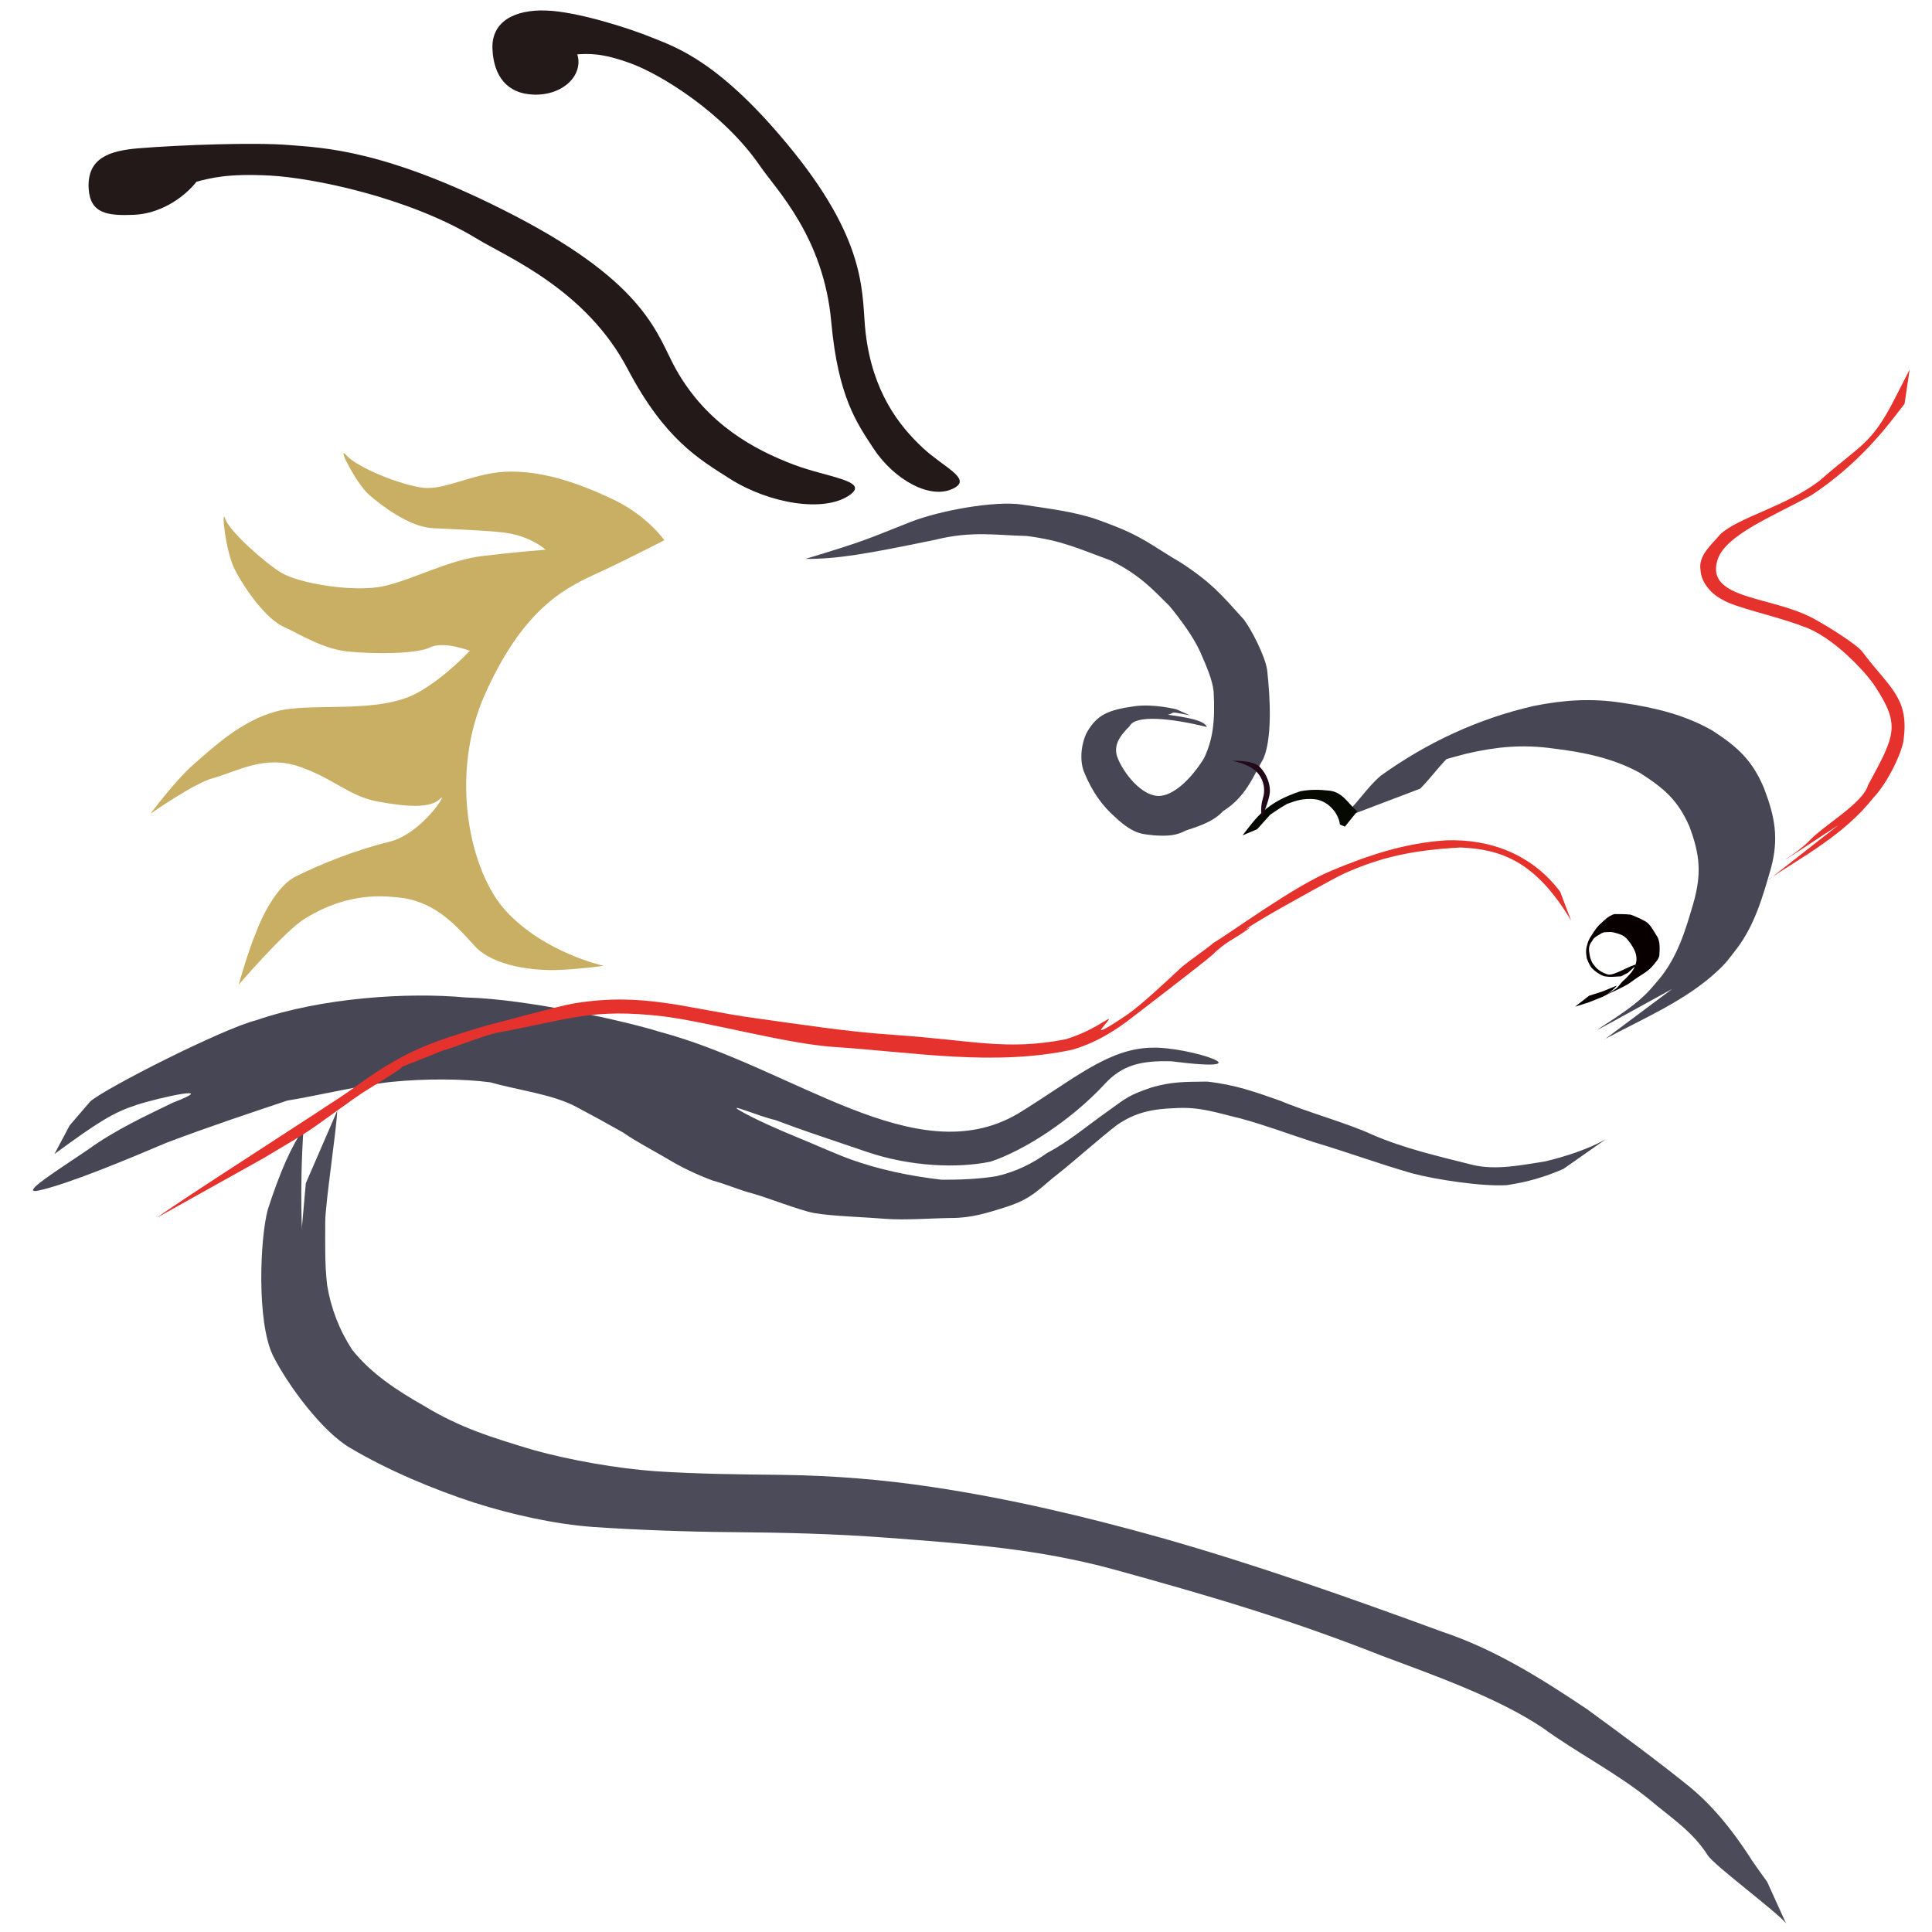
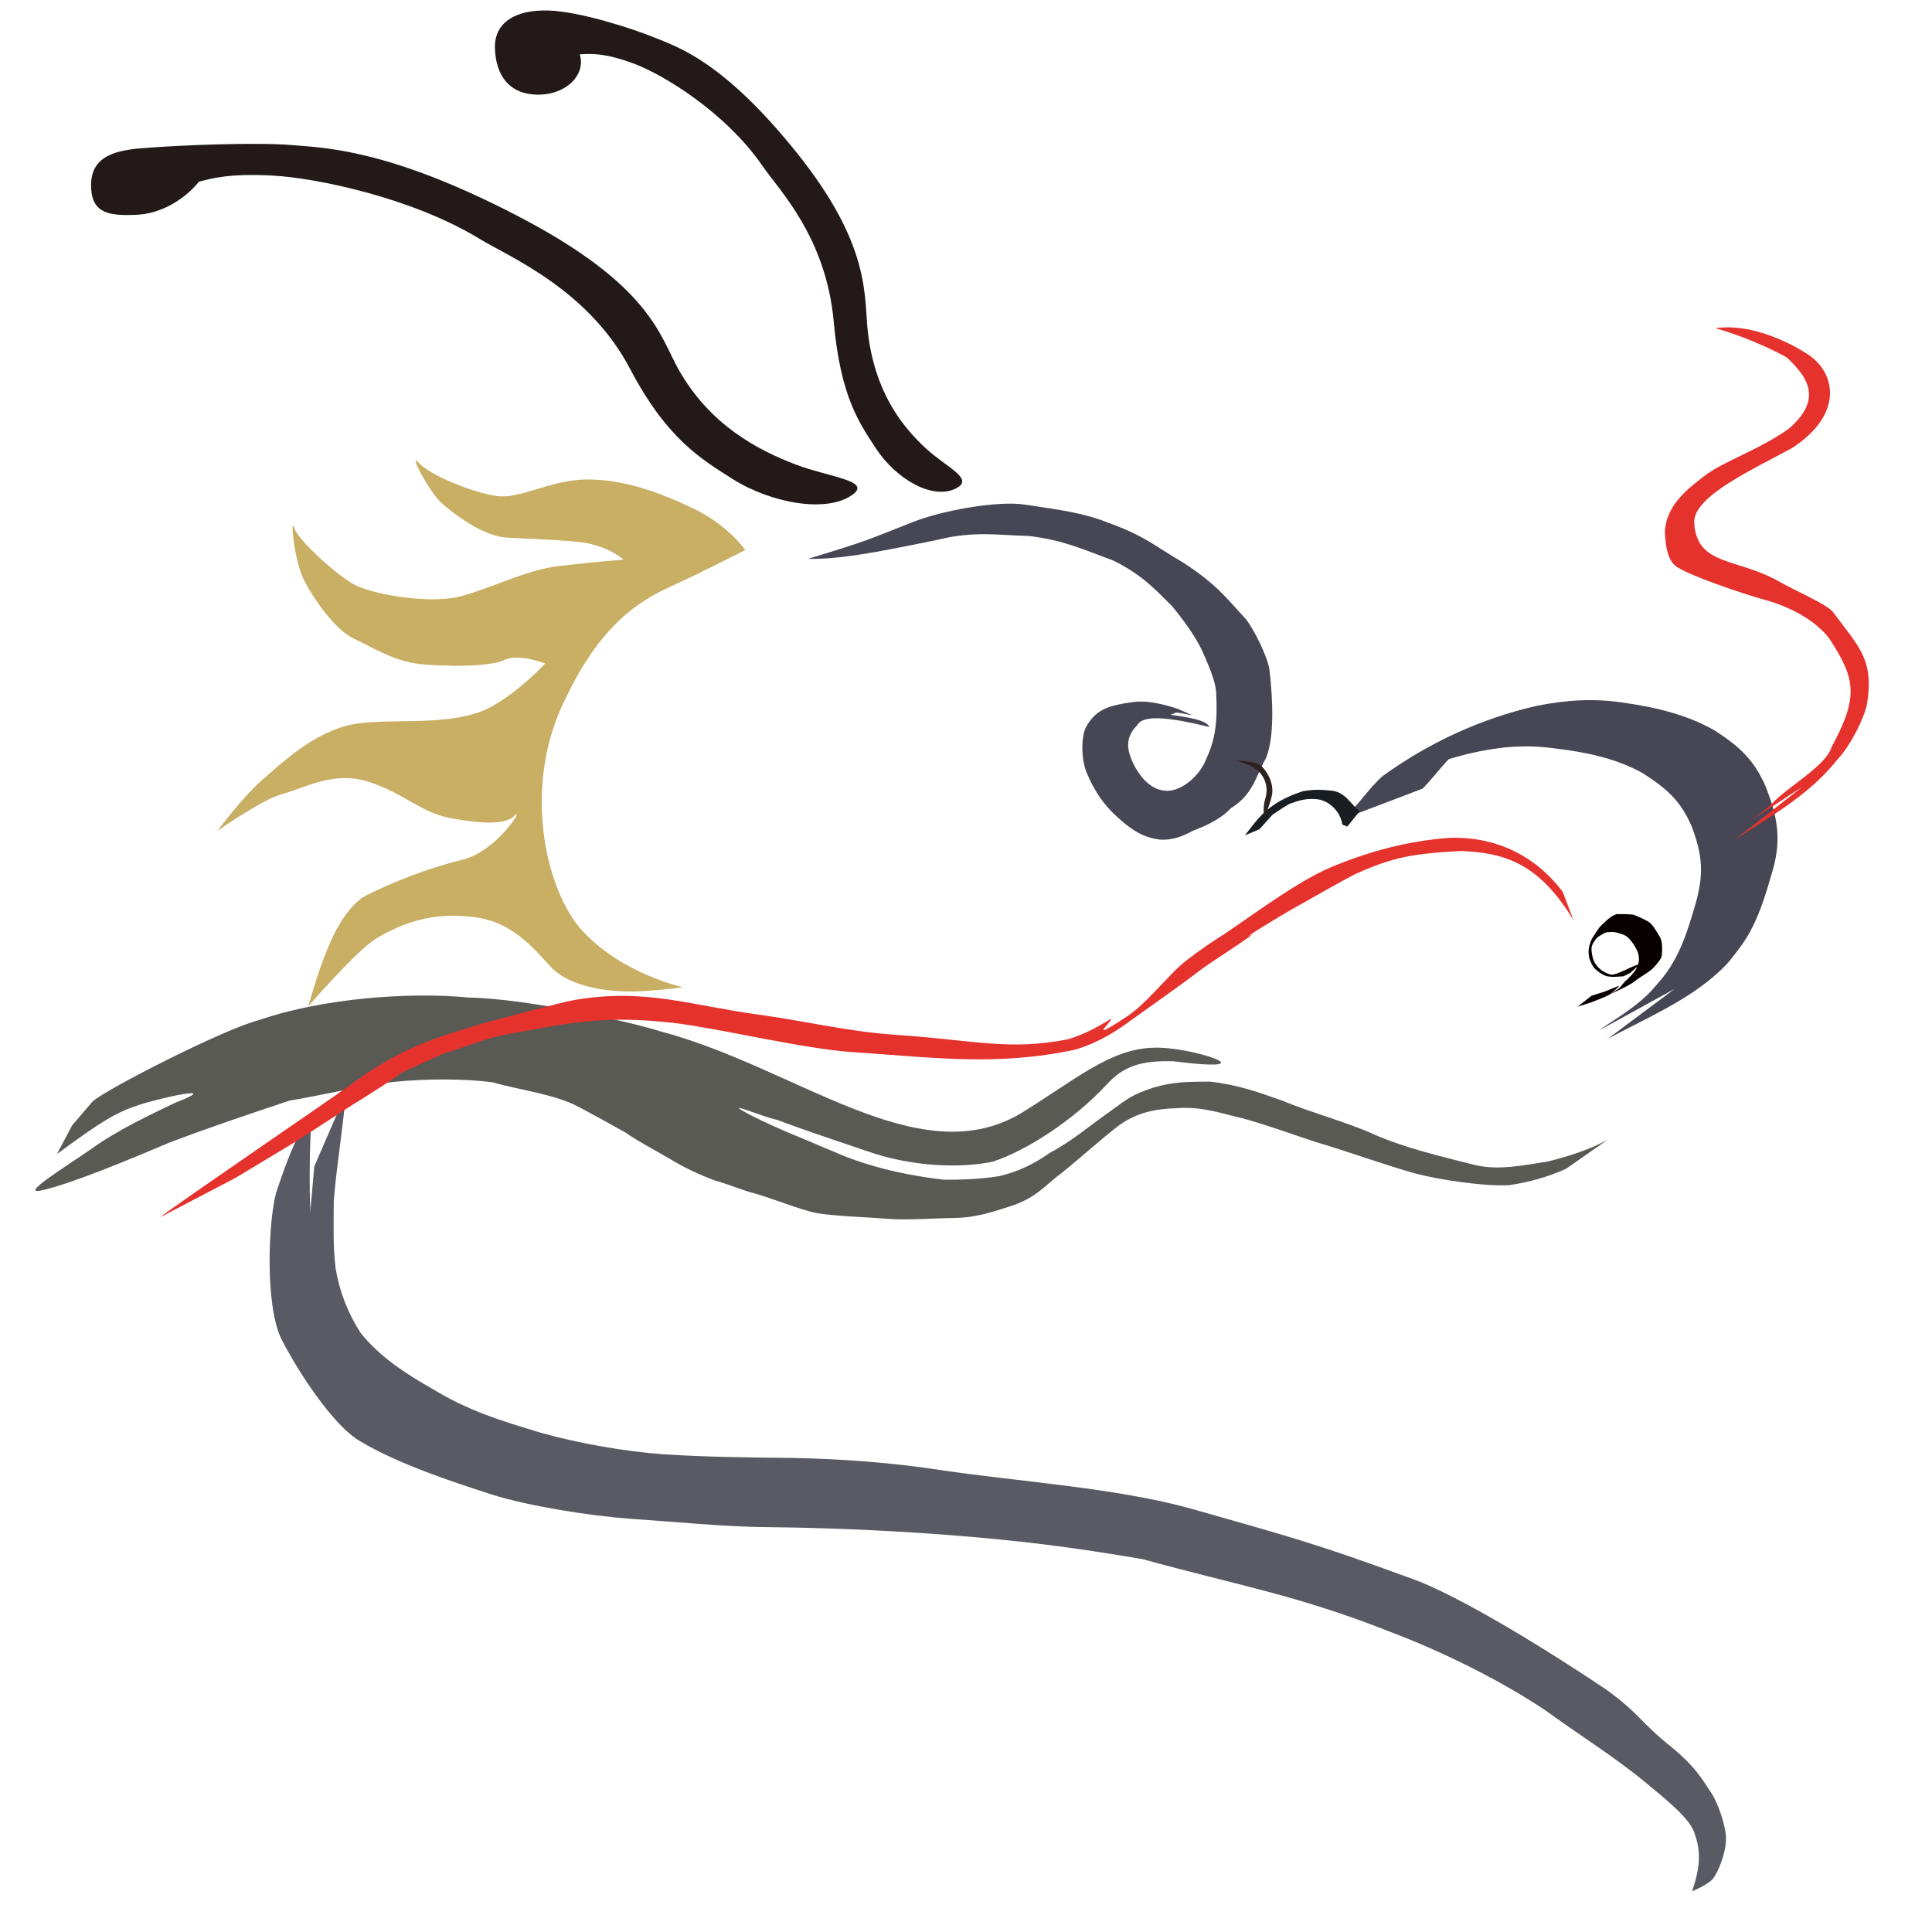
- <svg xmlns="http://www.w3.org/2000/svg" width="50" height="50" viewBox="0 0 13.229 13.229" version="1.1" id="svg8">
+ <svg xmlns="http://www.w3.org/2000/svg" id="svg8" version="1.1" viewBox="0 0 13.229 13.229" height="50" width="50">
  <defs id="defs2">
-     <pattern id="EMFhbasepattern" patternUnits="userSpaceOnUse" width="6" height="6" x="0" y="0" />
+     <pattern y="0" x="0" height="6" width="6" patternUnits="userSpaceOnUse" id="EMFhbasepattern" />
  </defs>
-   <g style="display:inline" id="layer1">
-     <path style="fill:#474655;fill-opacity:1;stroke-width:0.308;stroke-linecap:round;stroke-linejoin:round" id="path1558" d="m 10.985,7.117 c 0.262,-0.141 0.559,-0.265 0.777,-0.47 0.061,-0.057 0.078,-0.084 0.13,-0.151 0.124,-0.163 0.178,-0.357 0.233,-0.546 0.057,-0.209 0.029,-0.356 -0.047,-0.555 C 11.999,5.208 11.901,5.116 11.726,5.003 11.539,4.895 11.327,4.844 11.111,4.813 10.901,4.78 10.713,4.792 10.506,4.833 10.122,4.92 9.768,5.086 9.454,5.312 9.349,5.402 9.283,5.521 9.175,5.609 c 0,0 0.55,-0.209 0.55,-0.209 v 0 c 0.094,-0.095 0.165,-0.209 0.278,-0.288 0.182,-0.115 0.205,-0.127 -0.365,0.183 -0.028,0.015 0.058,-0.027 0.088,-0.038 0.103,-0.04 0.21,-0.069 0.317,-0.097 0.206,-0.047 0.38,-0.064 0.591,-0.035 0.209,0.025 0.415,0.067 0.598,0.169 0.165,0.106 0.257,0.186 0.335,0.363 0.074,0.196 0.085,0.326 0.028,0.528 -0.054,0.185 -0.109,0.371 -0.239,0.525 -0.061,0.07 -0.067,0.082 -0.136,0.142 -0.171,0.148 -0.644,0.399 0.231,-0.081 0,0 -0.465,0.347 -0.465,0.347 z" />
-     <path style="fill:#050900;fill-opacity:1;stroke-width:0.164;stroke-linecap:round;stroke-linejoin:round" id="path1560" d="m 9.294,5.555 c -0.061,-0.048 -0.097,-0.13 -0.19,-0.141 -0.074,-0.008 -0.129,-0.009 -0.2,0.004 -0.239,0.079 -0.302,0.182 -0.396,0.302 l 0.1,-0.042 0.089,-0.099 c 0,0 0.064,-0.045 0.115,-0.074 0.064,-0.024 0.112,-0.039 0.186,-0.033 0.09,0.008 0.166,0.089 0.177,0.174 l 0.034,0.014 z" />
-     <path style="fill:#e5322d;fill-opacity:1;stroke-width:0.25;stroke-linecap:round;stroke-linejoin:round" id="path1568" d="M 12.113,6.019 C 12.339,5.868 12.627,5.717 12.828,5.462 12.918,5.368 13.01,5.184 13.032,5.082 13.079,4.778 12.939,4.713 12.752,4.463 12.712,4.41 12.501,4.28 12.422,4.238 12.137,4.079 11.672,4.109 11.761,3.832 c 0.055,-0.169 0.375,-0.295 0.644,-0.442 0.354,-0.234 0.547,-0.512 0.636,-0.625 l 0.035,-0.235 -0.102,0.2 c -0.162,0.317 -0.232,0.313 -0.512,0.559 -0.228,0.178 -0.564,0.254 -0.685,0.372 -0.058,0.07 -0.15,0.143 -0.133,0.243 0.004,0.084 0.074,0.164 0.15,0.202 0.082,0.053 0.373,0.114 0.549,0.182 0.204,0.067 0.432,0.312 0.499,0.416 0.171,0.264 0.135,0.33 -0.051,0.672 -0.035,0.124 -0.295,0.269 -0.4,0.379 -0.025,0.026 -0.054,0.049 -0.083,0.072 -0.024,0.019 -0.104,0.071 -0.077,0.055 0.125,-0.077 0.234,-0.154 0.357,-0.232 l -0.475,0.372 z" />
-     <path d="m 11.211,6.603 c -0.044,0.003 -0.156,0.078 -0.199,0.07 -0.031,-0.008 -0.07,-0.028 -0.093,-0.059 -0.02,-0.023 -0.029,-0.046 -0.034,-0.074 -0.005,-0.033 -0.012,-0.062 0.017,-0.097 0.011,-0.023 0.031,-0.033 0.053,-0.046 0.028,-0.018 0.035,-0.013 0.058,-0.015 0.024,-0.002 0.038,0.003 0.063,0.01 0.024,0.007 0.044,0.016 0.059,0.032 0.019,0.019 0.04,0.048 0.056,0.081 0.014,0.03 0.023,0.069 0.003,0.113 -0.011,0.025 -0.021,0.042 -0.067,0.087 -0.032,0.025 -0.041,0.05 -0.063,0.066 -0.128,0.08 -0.013,0.011 0.006,-0.022 -0.128,0.052 -0.065,0.03 -0.189,0.069 l -0.096,0.075 v 0 c 0.126,-0.04 0.062,-0.017 0.192,-0.069 0.068,-0.037 0.149,-0.066 0.199,-0.105 0.052,-0.04 0.099,-0.06 0.133,-0.097 0.034,-0.037 0.052,-0.063 0.053,-0.081 0.002,-0.032 0.008,-0.094 -0.016,-0.13 -0.025,-0.039 -0.046,-0.084 -0.081,-0.103 -0.019,-0.011 -0.065,-0.033 -0.099,-0.045 -0.046,-0.005 -0.064,-0.003 -0.112,-0.004 -0.042,0.013 -0.065,0.039 -0.099,0.07 -0.029,0.027 -0.047,0.061 -0.069,0.094 -0.004,0.01 -0.01,0.019 -0.013,0.029 -0.015,0.045 -0.015,0.064 -0.008,0.109 0.003,0.007 0.013,0.036 0.026,0.056 0.013,0.021 0.058,0.057 0.093,0.067 0.043,0.009 0.072,0.003 0.116,0.001 l 0.047,-0.024 z" id="path1624" style="fill:#080000;fill-opacity:1;stroke-width:0.296;stroke-linecap:round;stroke-linejoin:round" />
+   <g id="layer1" style="display:inline">
+     <path d="m 11.001,7.117 c 0.262,-0.141 0.559,-0.265 0.777,-0.47 0.061,-0.057 0.078,-0.084 0.13,-0.151 0.124,-0.163 0.178,-0.357 0.233,-0.546 0.057,-0.209 0.029,-0.356 -0.047,-0.555 C 12.015,5.208 11.917,5.116 11.743,5.003 11.555,4.895 11.343,4.844 11.127,4.813 10.917,4.78 10.73,4.792 10.523,4.833 10.139,4.92 9.784,5.086 9.47,5.312 9.366,5.402 9.299,5.521 9.191,5.609 c 0,0 0.55,-0.209 0.55,-0.209 v 0 c 0.094,-0.095 0.165,-0.209 0.278,-0.288 0.182,-0.115 0.205,-0.127 -0.365,0.183 -0.028,0.015 0.058,-0.027 0.088,-0.038 0.103,-0.04 0.21,-0.069 0.317,-0.097 0.206,-0.047 0.38,-0.064 0.591,-0.035 0.209,0.025 0.415,0.067 0.598,0.169 0.165,0.106 0.257,0.186 0.335,0.363 0.074,0.196 0.085,0.326 0.028,0.528 -0.054,0.185 -0.109,0.371 -0.239,0.525 -0.061,0.07 -0.067,0.082 -0.136,0.142 -0.171,0.148 -0.644,0.399 0.231,-0.081 0,0 -0.465,0.347 -0.465,0.347 z" id="path1558" style="fill:#474655;fill-opacity:1;stroke-width:0.308;stroke-linecap:round;stroke-linejoin:round" />
+     <path d="m 9.31,5.555 c -0.061,-0.048 -0.097,-0.13 -0.19,-0.141 -0.074,-0.008 -0.129,-0.009 -0.2,0.004 -0.239,0.079 -0.302,0.182 -0.396,0.302 l 0.1,-0.042 0.089,-0.099 c 0,0 0.064,-0.045 0.115,-0.074 0.064,-0.024 0.112,-0.039 0.186,-0.033 0.09,0.008 0.166,0.089 0.177,0.174 l 0.034,0.014 z" id="path1560" style="fill:#191e23;fill-opacity:1;stroke-width:0.164;stroke-linecap:round;stroke-linejoin:round" />
+     <path d="M 11.865,5.759 C 12.091,5.607 12.379,5.457 12.58,5.202 12.67,5.108 12.762,4.924 12.784,4.822 12.831,4.518 12.738,4.441 12.551,4.191 12.511,4.138 12.289,4.044 12.175,3.978 11.89,3.819 11.615,3.874 11.601,3.578 c -0.008,-0.18 0.405,-0.365 0.673,-0.512 0.354,-0.234 0.293,-0.513 0.109,-0.637 0,0 -0.327,-0.226 -0.637,-0.182 0.276,0.079 0.488,0.2 0.488,0.2 0.131,0.124 0.259,0.278 0.014,0.489 -0.21,0.149 -0.447,0.221 -0.58,0.325 -0.094,0.074 -0.261,0.19 -0.268,0.383 0.004,0.084 0.016,0.205 0.091,0.243 0.082,0.053 0.405,0.168 0.602,0.223 0.207,0.057 0.374,0.172 0.441,0.275 0.171,0.264 0.193,0.389 0.007,0.731 -0.035,0.124 -0.295,0.269 -0.4,0.379 -0.025,0.026 -0.054,0.049 -0.083,0.072 -0.024,0.019 -0.104,0.071 -0.077,0.055 0.125,-0.077 0.234,-0.154 0.357,-0.232 l -0.475,0.372 z" id="path1568" style="fill:#e5322d;fill-opacity:1;stroke-width:0.25;stroke-linecap:round;stroke-linejoin:round" />
+     <path style="fill:#080000;fill-opacity:1;stroke-width:0.296;stroke-linecap:round;stroke-linejoin:round" id="path1624" d="m 11.228,6.603 c -0.044,0.003 -0.156,0.078 -0.199,0.07 -0.031,-0.008 -0.07,-0.028 -0.093,-0.059 -0.02,-0.023 -0.029,-0.046 -0.034,-0.074 -0.005,-0.033 -0.012,-0.062 0.017,-0.097 0.011,-0.023 0.031,-0.033 0.053,-0.046 0.028,-0.018 0.035,-0.013 0.058,-0.015 0.024,-0.002 0.038,0.003 0.063,0.01 0.024,0.007 0.044,0.016 0.059,0.032 0.019,0.019 0.04,0.048 0.056,0.081 0.014,0.03 0.023,0.069 0.003,0.113 -0.011,0.025 -0.021,0.042 -0.067,0.087 -0.032,0.025 -0.041,0.05 -0.063,0.066 -0.128,0.08 -0.013,0.011 0.006,-0.022 -0.128,0.052 -0.065,0.03 -0.189,0.069 l -0.096,0.075 v 0 c 0.126,-0.04 0.062,-0.017 0.192,-0.069 0.068,-0.037 0.149,-0.066 0.199,-0.105 0.052,-0.04 0.099,-0.06 0.133,-0.097 0.034,-0.037 0.052,-0.063 0.053,-0.081 0.002,-0.032 0.008,-0.094 -0.016,-0.13 -0.025,-0.039 -0.046,-0.084 -0.081,-0.103 -0.019,-0.011 -0.065,-0.033 -0.099,-0.045 -0.046,-0.005 -0.064,-0.003 -0.112,-0.004 -0.042,0.013 -0.065,0.039 -0.099,0.07 -0.029,0.027 -0.047,0.061 -0.069,0.094 -0.004,0.01 -0.01,0.019 -0.013,0.029 -0.015,0.045 -0.015,0.064 -0.008,0.109 0.003,0.007 0.013,0.036 0.026,0.056 0.013,0.021 0.058,0.057 0.093,0.067 0.043,0.009 0.072,0.003 0.116,0.001 l 0.047,-0.024 z" />
  </g>
-   <g style="display:inline" id="layer3">
-     <path style="fill:#474655;fill-opacity:1;stroke-width:0.314;stroke-linecap:round;stroke-linejoin:round" id="path1626" d="M 0.373,7.902 C 0.679,7.677 0.779,7.617 0.934,7.566 1.089,7.515 1.518,7.422 1.182,7.551 1.009,7.636 0.796,7.732 0.605,7.87 0.414,8.001 0.115,8.185 0.269,8.151 0.472,8.106 0.888,7.932 1.142,7.824 1.441,7.711 1.714,7.621 1.967,7.536 2.162,7.505 2.48,7.429 2.681,7.408 2.908,7.385 3.172,7.386 3.357,7.411 c 0.185,0.053 0.426,0.081 0.589,0.168 0.108,0.057 0.215,0.116 0.321,0.176 0.095,0.066 0.2,0.119 0.3,0.178 0.098,0.06 0.204,0.11 0.314,0.151 0.094,0.025 0.181,0.065 0.275,0.089 0.095,0.026 0.32,0.115 0.418,0.133 0.112,0.021 0.364,0.029 0.494,0.04 0.122,0.01 0.327,-0.005 0.445,-0.006 C 6.654,8.34 6.761,8.305 6.891,8.264 7.078,8.204 7.121,8.132 7.253,8.031 7.35,7.955 7.53,7.794 7.646,7.705 7.774,7.615 7.896,7.593 8.043,7.588 c 0.172,-0.012 0.288,0.032 0.454,0.071 0.175,0.048 0.318,0.103 0.497,0.161 0.245,0.073 0.438,0.146 0.675,0.214 0.16,0.043 0.482,0.092 0.649,0.081 0.14,-0.021 0.259,-0.055 0.387,-0.111 l 0.29,-0.203 v 0 c -0.119,0.068 -0.282,0.12 -0.417,0.152 -0.162,0.025 -0.334,0.061 -0.492,0.024 C 9.849,7.917 9.613,7.864 9.391,7.767 9.227,7.691 8.936,7.61 8.771,7.539 8.598,7.478 8.462,7.428 8.266,7.406 8.116,7.408 8.025,7.405 7.882,7.447 7.729,7.5 7.717,7.514 7.584,7.61 7.446,7.707 7.316,7.819 7.171,7.894 7.071,7.966 6.954,8.025 6.821,8.054 6.708,8.073 6.564,8.079 6.448,8.078 6.222,8.052 6.015,8.007 5.82,7.937 5.729,7.904 5.549,7.824 5.453,7.785 5.347,7.742 5.164,7.662 5.067,7.605 4.967,7.545 5.202,7.646 5.308,7.669 5.518,7.748 5.615,7.778 5.929,7.885 6.236,7.991 6.564,8 6.783,7.954 7.008,7.88 7.333,7.673 7.565,7.422 7.683,7.294 7.81,7.261 8.02,7.267 8.7,7.353 8.138,7.164 7.885,7.174 7.584,7.179 7.341,7.399 6.968,7.627 6.266,8.035 5.438,7.31 4.513,7.064 4.301,6.997 3.614,6.84 3.189,6.83 2.798,6.793 2.206,6.83 1.754,6.986 1.528,7.042 0.721,7.451 0.618,7.542 L 0.477,7.706 Z" />
+   <g id="layer3" style="display:inline">
+     <path d="M 0.39,7.902 C 0.696,7.677 0.795,7.617 0.951,7.566 1.106,7.515 1.534,7.422 1.199,7.551 1.025,7.636 0.813,7.732 0.621,7.87 0.431,8.001 0.131,8.185 0.285,8.151 0.489,8.106 0.905,7.932 1.159,7.824 1.457,7.711 1.73,7.621 1.983,7.536 2.179,7.505 2.497,7.429 2.697,7.408 2.925,7.385 3.189,7.386 3.373,7.411 c 0.185,0.053 0.426,0.081 0.589,0.168 0.108,0.057 0.215,0.116 0.321,0.176 0.095,0.066 0.2,0.119 0.3,0.178 0.098,0.06 0.204,0.11 0.314,0.151 0.094,0.025 0.181,0.065 0.275,0.089 0.095,0.026 0.32,0.115 0.418,0.133 0.112,0.021 0.364,0.029 0.494,0.04 0.122,0.01 0.327,-0.005 0.445,-0.006 0.141,-0.001 0.249,-0.035 0.378,-0.077 C 7.094,8.204 7.137,8.132 7.27,8.031 7.367,7.955 7.546,7.794 7.663,7.705 7.79,7.615 7.912,7.593 8.06,7.588 c 0.172,-0.012 0.288,0.032 0.454,0.071 0.175,0.048 0.318,0.103 0.497,0.161 0.245,0.073 0.438,0.146 0.675,0.214 0.16,0.043 0.482,0.092 0.649,0.081 0.14,-0.021 0.259,-0.055 0.387,-0.111 L 11.011,7.802 v 0 c -0.119,0.068 -0.282,0.12 -0.417,0.152 -0.162,0.025 -0.334,0.061 -0.492,0.024 C 9.865,7.917 9.629,7.864 9.407,7.767 9.244,7.691 8.953,7.61 8.787,7.539 8.615,7.478 8.479,7.428 8.283,7.406 8.133,7.408 8.042,7.405 7.898,7.447 7.745,7.5 7.734,7.514 7.601,7.61 7.463,7.707 7.333,7.819 7.188,7.894 7.087,7.966 6.97,8.025 6.838,8.054 6.724,8.073 6.58,8.079 6.464,8.078 6.239,8.052 6.031,8.007 5.836,7.937 5.746,7.904 5.566,7.824 5.469,7.785 5.364,7.742 5.181,7.662 5.084,7.605 4.984,7.545 5.219,7.646 5.324,7.669 5.535,7.748 5.631,7.778 5.945,7.885 6.252,7.991 6.581,8 6.799,7.954 7.025,7.88 7.35,7.673 7.582,7.422 7.699,7.294 7.826,7.261 8.036,7.267 8.717,7.353 8.155,7.164 7.902,7.174 7.601,7.179 7.357,7.399 6.984,7.627 6.283,8.035 5.454,7.31 4.529,7.064 4.317,6.997 3.631,6.84 3.206,6.83 2.815,6.793 2.223,6.83 1.77,6.986 1.544,7.042 0.738,7.451 0.634,7.542 L 0.494,7.706 Z" id="path1626" style="fill:#5a5a55;fill-opacity:1;stroke-width:0.314;stroke-linecap:round;stroke-linejoin:round" />
  </g>
-   <g style="display:inline" id="layer2">
-     <path style="fill:#474655;fill-opacity:1;stroke-width:0.259;stroke-linecap:round;stroke-linejoin:round" id="path1562" d="m 6.404,3.696 c 0.252,-0.063 0.424,-0.03 0.626,-0.026 0.24,0.031 0.342,0.082 0.576,0.168 0.202,0.101 0.289,0.2 0.403,0.313 0.075,0.091 0.161,0.208 0.208,0.31 0.046,0.105 0.085,0.195 0.093,0.273 0.012,0.21 -0.007,0.332 -0.065,0.457 C 8.146,5.35 8.026,5.45 7.935,5.45 7.816,5.451 7.695,5.294 7.654,5.193 c -0.033,-0.082 0.005,-0.146 0.081,-0.221 0.04,-0.08 0.286,-0.054 0.529,0.006 -0.017,-0.047 -0.146,-0.067 -0.267,-0.084 0.057,-0.014 -0.003,-0.026 0.151,0.004 l -0.093,-0.041 c 0,0 -0.156,-0.04 -0.289,-0.021 -0.174,0.025 -0.252,0.056 -0.321,0.174 -0.036,0.065 -0.059,0.187 -0.021,0.279 0.054,0.131 0.123,0.229 0.214,0.308 0.134,0.126 0.198,0.113 0.264,0.123 0.091,0.006 0.154,0.002 0.217,-0.033 C 8.182,5.665 8.302,5.634 8.375,5.554 8.528,5.458 8.578,5.324 8.653,5.19 8.71,5.05 8.699,4.789 8.677,4.592 8.667,4.502 8.571,4.313 8.517,4.242 8.366,4.075 8.298,3.991 8.085,3.852 7.879,3.732 7.828,3.672 7.56,3.575 7.407,3.514 7.251,3.492 6.999,3.455 6.811,3.427 6.433,3.496 6.235,3.574 5.925,3.696 5.935,3.7 5.515,3.827 5.73,3.828 5.925,3.795 6.404,3.696 Z" />
-     <path id="path1668" d="m 8.438,5.21 c 0,0 0.141,-0.008 0.189,0.042 0.049,0.051 0.072,0.121 0.068,0.173 -0.003,0.052 -0.054,0.174 -0.054,0.174 0,0 -0.016,-0.062 0.007,-0.135 0.02,-0.064 0.002,-0.142 -0.057,-0.191 C 8.533,5.225 8.438,5.21 8.438,5.21 Z" style="fill:#220819;fill-opacity:1;stroke:none;stroke-width:0.295px;stroke-linecap:butt;stroke-linejoin:miter;stroke-opacity:1" />
-     <path d="M 2.068,8.396 C 2.072,8.523 2.049,8.155 2.078,7.733 1.998,7.841 1.917,8.025 1.834,8.281 c -0.054,0.199 -0.077,0.766 0.034,0.999 0.105,0.21 0.343,0.527 0.531,0.635 0.256,0.152 0.568,0.283 0.851,0.375 0.255,0.081 0.551,0.147 0.816,0.166 0.294,0.02 0.653,0.033 0.947,0.035 0.34,0.003 0.688,0.01 1.071,0.039 0.552,0.042 1.022,0.075 1.541,0.216 0.653,0.18 1.203,0.341 1.833,0.59 0.347,0.13 0.799,0.289 1.105,0.495 0.236,0.172 0.508,0.309 0.735,0.494 0.149,0.126 0.29,0.214 0.395,0.378 0.041,0.068 0.492,0.402 0.537,0.468 l -0.13,-0.286 v 0 c -0.046,-0.065 -0.094,-0.128 -0.136,-0.196 -0.111,-0.167 -0.237,-0.324 -0.392,-0.452 C 11.343,12.052 11.106,11.878 10.868,11.704 10.556,11.495 10.237,11.294 9.878,11.174 9.24,10.94 8.598,10.713 7.945,10.528 7.431,10.384 6.911,10.261 6.383,10.182 6.046,10.131 5.707,10.104 5.365,10.099 5.073,10.096 4.78,10.093 4.488,10.074 4.226,10.055 3.905,9.999 3.65,9.928 3.369,9.843 3.152,9.778 2.901,9.625 2.72,9.522 2.544,9.408 2.412,9.243 2.324,9.108 2.266,8.959 2.24,8.8 2.223,8.656 2.227,8.512 2.227,8.368 2.227,8.24 2.305,7.734 2.309,7.606 L 2.094,8.102 Z" id="path1710" style="fill:#4b4b5a;fill-opacity:1;stroke:none;stroke-width:0.296;stroke-linecap:round;stroke-linejoin:round" />
+   <g id="layer2" style="display:inline">
+     <path d="m 6.421,3.696 c 0.252,-0.063 0.424,-0.03 0.626,-0.026 0.24,0.031 0.342,0.082 0.576,0.168 0.202,0.101 0.289,0.2 0.403,0.313 0.075,0.091 0.161,0.208 0.208,0.31 0.046,0.105 0.085,0.195 0.093,0.273 0.012,0.21 -0.007,0.332 -0.065,0.457 C 8.21,5.326 8.084,5.415 7.993,5.415 7.873,5.416 7.788,5.299 7.747,5.199 7.714,5.117 7.711,5.041 7.787,4.966 c 0.04,-0.08 0.251,-0.048 0.494,0.012 -0.017,-0.047 -0.146,-0.067 -0.267,-0.084 0.057,-0.014 -0.003,-0.026 0.151,0.004 l -0.093,-0.041 c 0,0 -0.179,-0.069 -0.313,-0.05 -0.174,0.025 -0.252,0.05 -0.321,0.168 -0.036,0.065 -0.036,0.222 0.002,0.314 0.054,0.131 0.123,0.229 0.214,0.308 0.134,0.126 0.221,0.142 0.288,0.152 0.091,0.006 0.166,-0.027 0.229,-0.062 0.062,-0.023 0.182,-0.071 0.256,-0.152 C 8.58,5.44 8.595,5.324 8.669,5.19 8.727,5.05 8.716,4.789 8.693,4.592 8.683,4.502 8.588,4.313 8.533,4.242 8.382,4.075 8.315,3.991 8.101,3.852 7.896,3.732 7.845,3.672 7.577,3.575 7.423,3.514 7.267,3.492 7.016,3.455 6.828,3.427 6.45,3.496 6.252,3.574 5.942,3.696 5.951,3.7 5.531,3.827 5.747,3.828 5.941,3.795 6.421,3.696 Z" id="path1562" style="fill:#474655;fill-opacity:1;stroke-width:0.259;stroke-linecap:round;stroke-linejoin:round" />
+     <path style="fill:#2d231e;fill-opacity:1;stroke:none;stroke-width:0.295px;stroke-linecap:butt;stroke-linejoin:miter;stroke-opacity:1" d="m 8.455,5.21 c 0,0 0.141,-0.008 0.189,0.042 0.049,0.051 0.072,0.121 0.068,0.173 -0.003,0.052 -0.054,0.174 -0.054,0.174 0,0 -0.016,-0.062 0.007,-0.135 0.02,-0.064 0.002,-0.142 -0.057,-0.191 -0.059,-0.049 -0.153,-0.064 -0.153,-0.064 z" id="path1668" />
+     <path style="fill:#5a5a64;fill-opacity:1;stroke:none;stroke-width:0.296;stroke-linecap:round;stroke-linejoin:round" id="path1710" d="m 2.126,8.28 c 0.004,0.127 -0.02,-0.241 0.009,-0.662 -0.08,0.107 -0.16,0.292 -0.244,0.548 -0.054,0.199 -0.077,0.766 0.034,0.999 0.105,0.21 0.354,0.597 0.543,0.705 0.256,0.152 0.615,0.272 0.898,0.363 0.255,0.081 0.68,0.147 0.945,0.166 0.294,0.02 0.665,0.057 0.959,0.058 0.34,0.003 0.794,0.021 1.177,0.05 0.552,0.042 0.893,0.087 1.377,0.169 0.653,0.18 1.063,0.247 1.693,0.497 0.347,0.13 0.764,0.335 1.07,0.542 0.236,0.172 0.464,0.311 0.689,0.497 0.15,0.124 0.288,0.238 0.323,0.33 0.04,0.107 0.055,0.213 -0.013,0.408 0,0 0.119,-0.046 0.151,-0.096 0.041,-0.064 0.087,-0.191 0.081,-0.279 -0.007,-0.094 -0.056,-0.228 -0.098,-0.295 -0.073,-0.111 -0.117,-0.187 -0.272,-0.315 C 11.217,11.78 11.238,11.744 11,11.57 10.689,11.361 9.999,10.92 9.64,10.8 9.003,10.566 8.808,10.516 8.155,10.33 7.641,10.187 6.969,10.145 6.441,10.066 6.104,10.015 5.765,9.989 5.423,9.983 5.131,9.98 4.838,9.977 4.546,9.958 4.283,9.94 3.962,9.883 3.708,9.812 3.427,9.727 3.21,9.662 2.959,9.509 2.778,9.406 2.602,9.292 2.47,9.128 2.382,8.992 2.324,8.843 2.298,8.684 2.28,8.54 2.285,8.397 2.285,8.252 2.285,8.124 2.363,7.618 2.367,7.49 L 2.152,7.987 Z" />
  </g>
-   <g style="display:inline" id="layer4">
-     <path d="M 10.683,6.106 C 10.49,5.849 10.202,5.743 9.9,5.754 9.614,5.774 9.376,5.854 9.114,5.963 8.857,6.07 8.441,6.378 8.309,6.456 8.266,6.495 8.128,6.588 8.086,6.627 7.985,6.72 7.825,6.874 7.715,6.95 c -0.052,0.036 -0.209,0.139 -0.17,0.091 0.124,-0.15 0,0 -0.247,0.075 C 6.89,7.196 6.664,7.123 6.12,7.086 5.791,7.064 5.502,7.017 5.181,6.973 4.708,6.909 4.411,6.791 3.928,6.871 3.83,6.887 3.427,6.999 3.332,7.022 2.95,7.137 2.776,7.188 2.403,7.463 2.297,7.541 1.18,8.254 1.078,8.336 L 1.807,7.929 2.056,7.78 c 0.114,-0.068 0.352,-0.254 0.465,-0.322 0,0 0.272,-0.166 0.229,-0.152 L 3.034,7.193 C 3.126,7.168 3.318,7.087 3.412,7.07 3.907,6.978 4.053,6.903 4.54,6.959 c 0.318,0.04 0.849,0.189 1.173,0.21 0.55,0.036 1.092,0.134 1.633,0.018 0.012,-0.006 0.159,-0.037 0.364,-0.188 0.043,-0.032 0.548,-0.42 0.586,-0.456 0.114,-0.11 0.139,-0.098 0.269,-0.195 -0.111,0.055 0.134,-0.091 0.203,-0.129 0.06,-0.034 0.369,-0.207 0.432,-0.236 0.254,-0.114 0.471,-0.162 0.801,-0.18 0.277,0.012 0.515,0.094 0.757,0.501 z" id="path1570" style="display:inline;fill:#e5322d;fill-opacity:1;stroke-width:0.31;stroke-linecap:round;stroke-linejoin:round" />
+   <g id="layer4" style="display:inline">
+     <path style="display:inline;fill:#e5322d;fill-opacity:1;stroke-width:0.31;stroke-linecap:round;stroke-linejoin:round" id="path1570" d="M 10.7,6.106 C 10.506,5.849 10.227,5.726 9.925,5.737 9.639,5.758 9.376,5.829 9.114,5.938 8.857,6.045 8.466,6.349 8.334,6.427 8.249,6.482 8.12,6.575 8.078,6.615 7.977,6.708 7.842,6.874 7.731,6.95 7.679,6.986 7.522,7.089 7.561,7.041 c 0.124,-0.15 0,0 -0.247,0.075 C 6.906,7.196 6.68,7.123 6.136,7.086 5.808,7.064 5.518,6.992 5.198,6.948 4.725,6.884 4.423,6.766 3.94,6.846 3.843,6.862 3.436,6.974 3.34,6.998 2.958,7.112 2.747,7.171 2.374,7.446 2.268,7.524 1.197,8.254 1.095,8.336 L 1.613,8.065 1.99,7.838 C 2.104,7.77 2.359,7.596 2.472,7.529 c 0,0 0.305,-0.191 0.262,-0.177 L 3.039,7.213 C 3.13,7.189 3.335,7.108 3.428,7.091 3.924,6.998 4.14,6.95 4.627,7.006 c 0.318,0.04 0.884,0.177 1.208,0.198 0.55,0.036 0.987,0.099 1.528,-0.017 0.012,-0.006 0.159,-0.037 0.364,-0.188 C 7.77,6.967 8.094,6.739 8.176,6.675 8.298,6.58 8.448,6.494 8.578,6.397 8.467,6.453 8.77,6.269 8.838,6.231 8.898,6.197 9.224,6.011 9.287,5.982 9.541,5.868 9.675,5.845 10.005,5.827 c 0.277,0.012 0.527,0.069 0.77,0.476 z" />
  </g>
-   <g style="display:inline" id="layer5">
-     <path style="display:inline;fill:#231919;fill-opacity:1;stroke:none;stroke-width:0.295px;stroke-linecap:butt;stroke-linejoin:miter;stroke-opacity:1" d="M 5.927,2.278 C 5.898,2.029 5.953,1.685 5.434,1.04 4.935,0.42 4.626,0.323 4.469,0.259 4.312,0.194 3.948,0.078 3.738,0.072 c -0.216,-0.007 -0.374,0.076 -0.366,0.263 0.008,0.184 0.098,0.308 0.285,0.313 0.203,0.005 0.339,-0.136 0.296,-0.276 0.074,-0.004 0.164,-0.012 0.366,0.062 0.203,0.074 0.634,0.336 0.887,0.705 0.111,0.162 0.434,0.484 0.486,1.066 0.047,0.517 0.177,0.694 0.289,0.866 C 6.123,3.286 6.376,3.429 6.535,3.341 6.654,3.276 6.457,3.197 6.318,3.066 6.153,2.912 5.974,2.68 5.927,2.278 Z" id="path1674" />
-     <path id="path1674-2" d="M 4.631,2.533 C 4.5,2.302 4.444,1.955 3.526,1.478 2.644,1.02 2.205,1.012 1.977,0.993 1.748,0.974 1.235,0.992 0.954,1.015 0.753,1.031 0.596,1.079 0.607,1.29 0.617,1.465 0.739,1.478 0.916,1.471 1.09,1.464 1.252,1.362 1.346,1.244 1.441,1.22 1.554,1.187 1.846,1.202 2.138,1.217 2.798,1.35 3.266,1.635 3.471,1.76 4.012,1.981 4.298,2.527 4.552,3.01 4.788,3.145 4.999,3.279 5.264,3.447 5.647,3.515 5.822,3.387 5.952,3.291 5.666,3.269 5.436,3.182 5.164,3.079 4.843,2.906 4.631,2.533 Z" style="display:inline;fill:#231919;fill-opacity:1;stroke:none;stroke-width:0.344px;stroke-linecap:butt;stroke-linejoin:miter;stroke-opacity:1" />
-     <path id="path1714" d="m 4.549,3.699 c 0,0 -0.115,-0.166 -0.346,-0.277 C 3.972,3.312 3.737,3.229 3.497,3.229 c -0.24,0 -0.443,0.129 -0.599,0.111 C 2.741,3.321 2.446,3.201 2.372,3.118 c -0.074,-0.083 0.069,0.194 0.152,0.267 0.083,0.074 0.277,0.221 0.433,0.231 0.157,0.009 0.442,0.018 0.535,0.037 0.161,0.032 0.244,0.111 0.244,0.111 0,0 -0.184,0.014 -0.424,0.042 C 3.073,3.833 2.833,3.967 2.63,4.013 2.427,4.059 2.044,3.995 1.925,3.921 1.805,3.847 1.569,3.635 1.542,3.552 c -0.028,-0.083 6e-7,0.217 0.065,0.346 0.065,0.129 0.212,0.337 0.332,0.392 0.12,0.055 0.267,0.152 0.443,0.171 0.175,0.018 0.47,0.018 0.563,-0.028 0.092,-0.046 0.272,0.023 0.272,0.023 0,0 -0.164,0.179 -0.355,0.286 C 2.589,4.894 2.132,4.806 1.892,4.871 1.652,4.935 1.463,5.115 1.33,5.23 1.205,5.338 1.03,5.572 1.03,5.572 c 0,0 0.3,-0.21 0.429,-0.244 C 1.616,5.286 1.809,5.166 2.049,5.249 2.289,5.332 2.389,5.452 2.589,5.489 2.792,5.526 2.948,5.535 3.013,5.47 3.077,5.406 2.893,5.71 2.662,5.765 2.432,5.821 2.192,5.918 2.026,6.001 1.86,6.084 1.754,6.383 1.754,6.383 1.705,6.494 1.634,6.743 1.634,6.743 c 0,0 0.317,-0.369 0.452,-0.452 0.165,-0.102 0.369,-0.175 0.618,-0.148 0.258,0.018 0.4,0.172 0.544,0.332 0.129,0.144 0.415,0.175 0.59,0.166 0.175,-0.009 0.295,-0.028 0.295,-0.028 0,0 -0.399,-0.086 -0.665,-0.371 C 3.215,5.972 3.073,5.304 3.322,4.751 3.571,4.197 3.838,4.041 4.06,3.939 4.281,3.838 4.549,3.699 4.549,3.699 Z" style="fill:#c8af64;fill-opacity:1;stroke:none;stroke-width:0.295px;stroke-linecap:butt;stroke-linejoin:miter;stroke-opacity:1" />
+   <g id="layer5" style="display:inline">
+     <path id="path1674" d="M 5.943,2.278 C 5.914,2.029 5.97,1.685 5.451,1.04 4.952,0.42 4.643,0.323 4.486,0.259 4.329,0.194 3.965,0.078 3.755,0.072 c -0.216,-0.007 -0.374,0.076 -0.366,0.263 0.008,0.184 0.098,0.308 0.285,0.313 0.203,0.005 0.339,-0.136 0.296,-0.276 0.074,-0.004 0.164,-0.012 0.366,0.062 0.203,0.074 0.634,0.336 0.887,0.705 0.111,0.162 0.434,0.484 0.486,1.066 0.047,0.517 0.177,0.694 0.289,0.866 C 6.14,3.286 6.393,3.429 6.552,3.341 6.671,3.276 6.474,3.197 6.335,3.066 6.17,2.912 5.991,2.68 5.943,2.278 Z" style="display:inline;fill:#231919;fill-opacity:1;stroke:none;stroke-width:0.295px;stroke-linecap:butt;stroke-linejoin:miter;stroke-opacity:1" />
+     <path style="display:inline;fill:#231919;fill-opacity:1;stroke:none;stroke-width:0.344px;stroke-linecap:butt;stroke-linejoin:miter;stroke-opacity:1" d="M 4.648,2.533 C 4.517,2.302 4.461,1.955 3.543,1.478 2.661,1.02 2.222,1.012 1.993,0.993 1.765,0.974 1.251,0.992 0.971,1.015 0.77,1.031 0.613,1.079 0.624,1.29 0.633,1.465 0.756,1.478 0.932,1.471 1.106,1.464 1.268,1.362 1.362,1.244 1.457,1.22 1.571,1.187 1.863,1.202 2.155,1.217 2.815,1.35 3.283,1.635 3.488,1.76 4.029,1.981 4.315,2.527 4.569,3.01 4.805,3.145 5.015,3.279 5.281,3.447 5.664,3.515 5.838,3.387 5.969,3.291 5.683,3.269 5.452,3.182 5.18,3.079 4.86,2.906 4.648,2.533 Z" id="path1674-2" />
+     <path style="fill:#c8af64;fill-opacity:1;stroke:none;stroke-width:0.303px;stroke-linecap:butt;stroke-linejoin:miter;stroke-opacity:1" d="m 5.103,3.766 c 0,0 -0.118,-0.171 -0.355,-0.284 C 4.511,3.368 4.269,3.283 4.023,3.283 c -0.246,0 -0.455,0.133 -0.616,0.114 C 3.246,3.377 2.943,3.254 2.867,3.169 c -0.076,-0.085 0.071,0.199 0.156,0.275 0.085,0.076 0.284,0.227 0.445,0.237 0.161,0.009 0.454,0.019 0.55,0.038 C 4.184,3.752 4.269,3.832 4.269,3.832 c 0,0 -0.189,0.014 -0.436,0.043 C 3.587,3.903 3.341,4.041 3.132,4.088 2.924,4.135 2.531,4.069 2.408,3.993 2.284,3.917 2.043,3.7 2.014,3.614 c -0.028,-0.085 6e-7,0.223 0.066,0.355 0.066,0.133 0.218,0.346 0.341,0.403 0.123,0.057 0.275,0.156 0.455,0.175 0.18,0.019 0.483,0.019 0.578,-0.028 0.095,-0.047 0.279,0.024 0.279,0.024 0,0 -0.168,0.184 -0.365,0.294 C 3.09,4.993 2.621,4.903 2.374,4.969 2.128,5.035 1.934,5.22 1.797,5.339 1.668,5.449 1.489,5.689 1.489,5.689 c 0,0 0.308,-0.216 0.441,-0.251 0.161,-0.043 0.36,-0.166 0.606,-0.081 0.246,0.085 0.349,0.209 0.554,0.246 0.208,0.038 0.37,0.047 0.436,-0.019 0.066,-0.066 -0.123,0.246 -0.36,0.303 -0.237,0.057 -0.483,0.156 -0.654,0.242 -0.171,0.085 -0.279,0.393 -0.279,0.393 -0.05,0.114 -0.123,0.37 -0.123,0.37 0,0 0.326,-0.379 0.464,-0.464 0.17,-0.104 0.379,-0.18 0.635,-0.152 0.265,0.019 0.411,0.176 0.559,0.341 0.133,0.148 0.426,0.18 0.606,0.171 0.18,-0.009 0.303,-0.028 0.303,-0.028 0,0 -0.41,-0.088 -0.684,-0.381 C 3.734,6.101 3.587,5.414 3.843,4.846 4.099,4.278 4.374,4.116 4.601,4.012 4.828,3.908 5.103,3.766 5.103,3.766 Z" id="path1714" />
  </g>
</svg>
